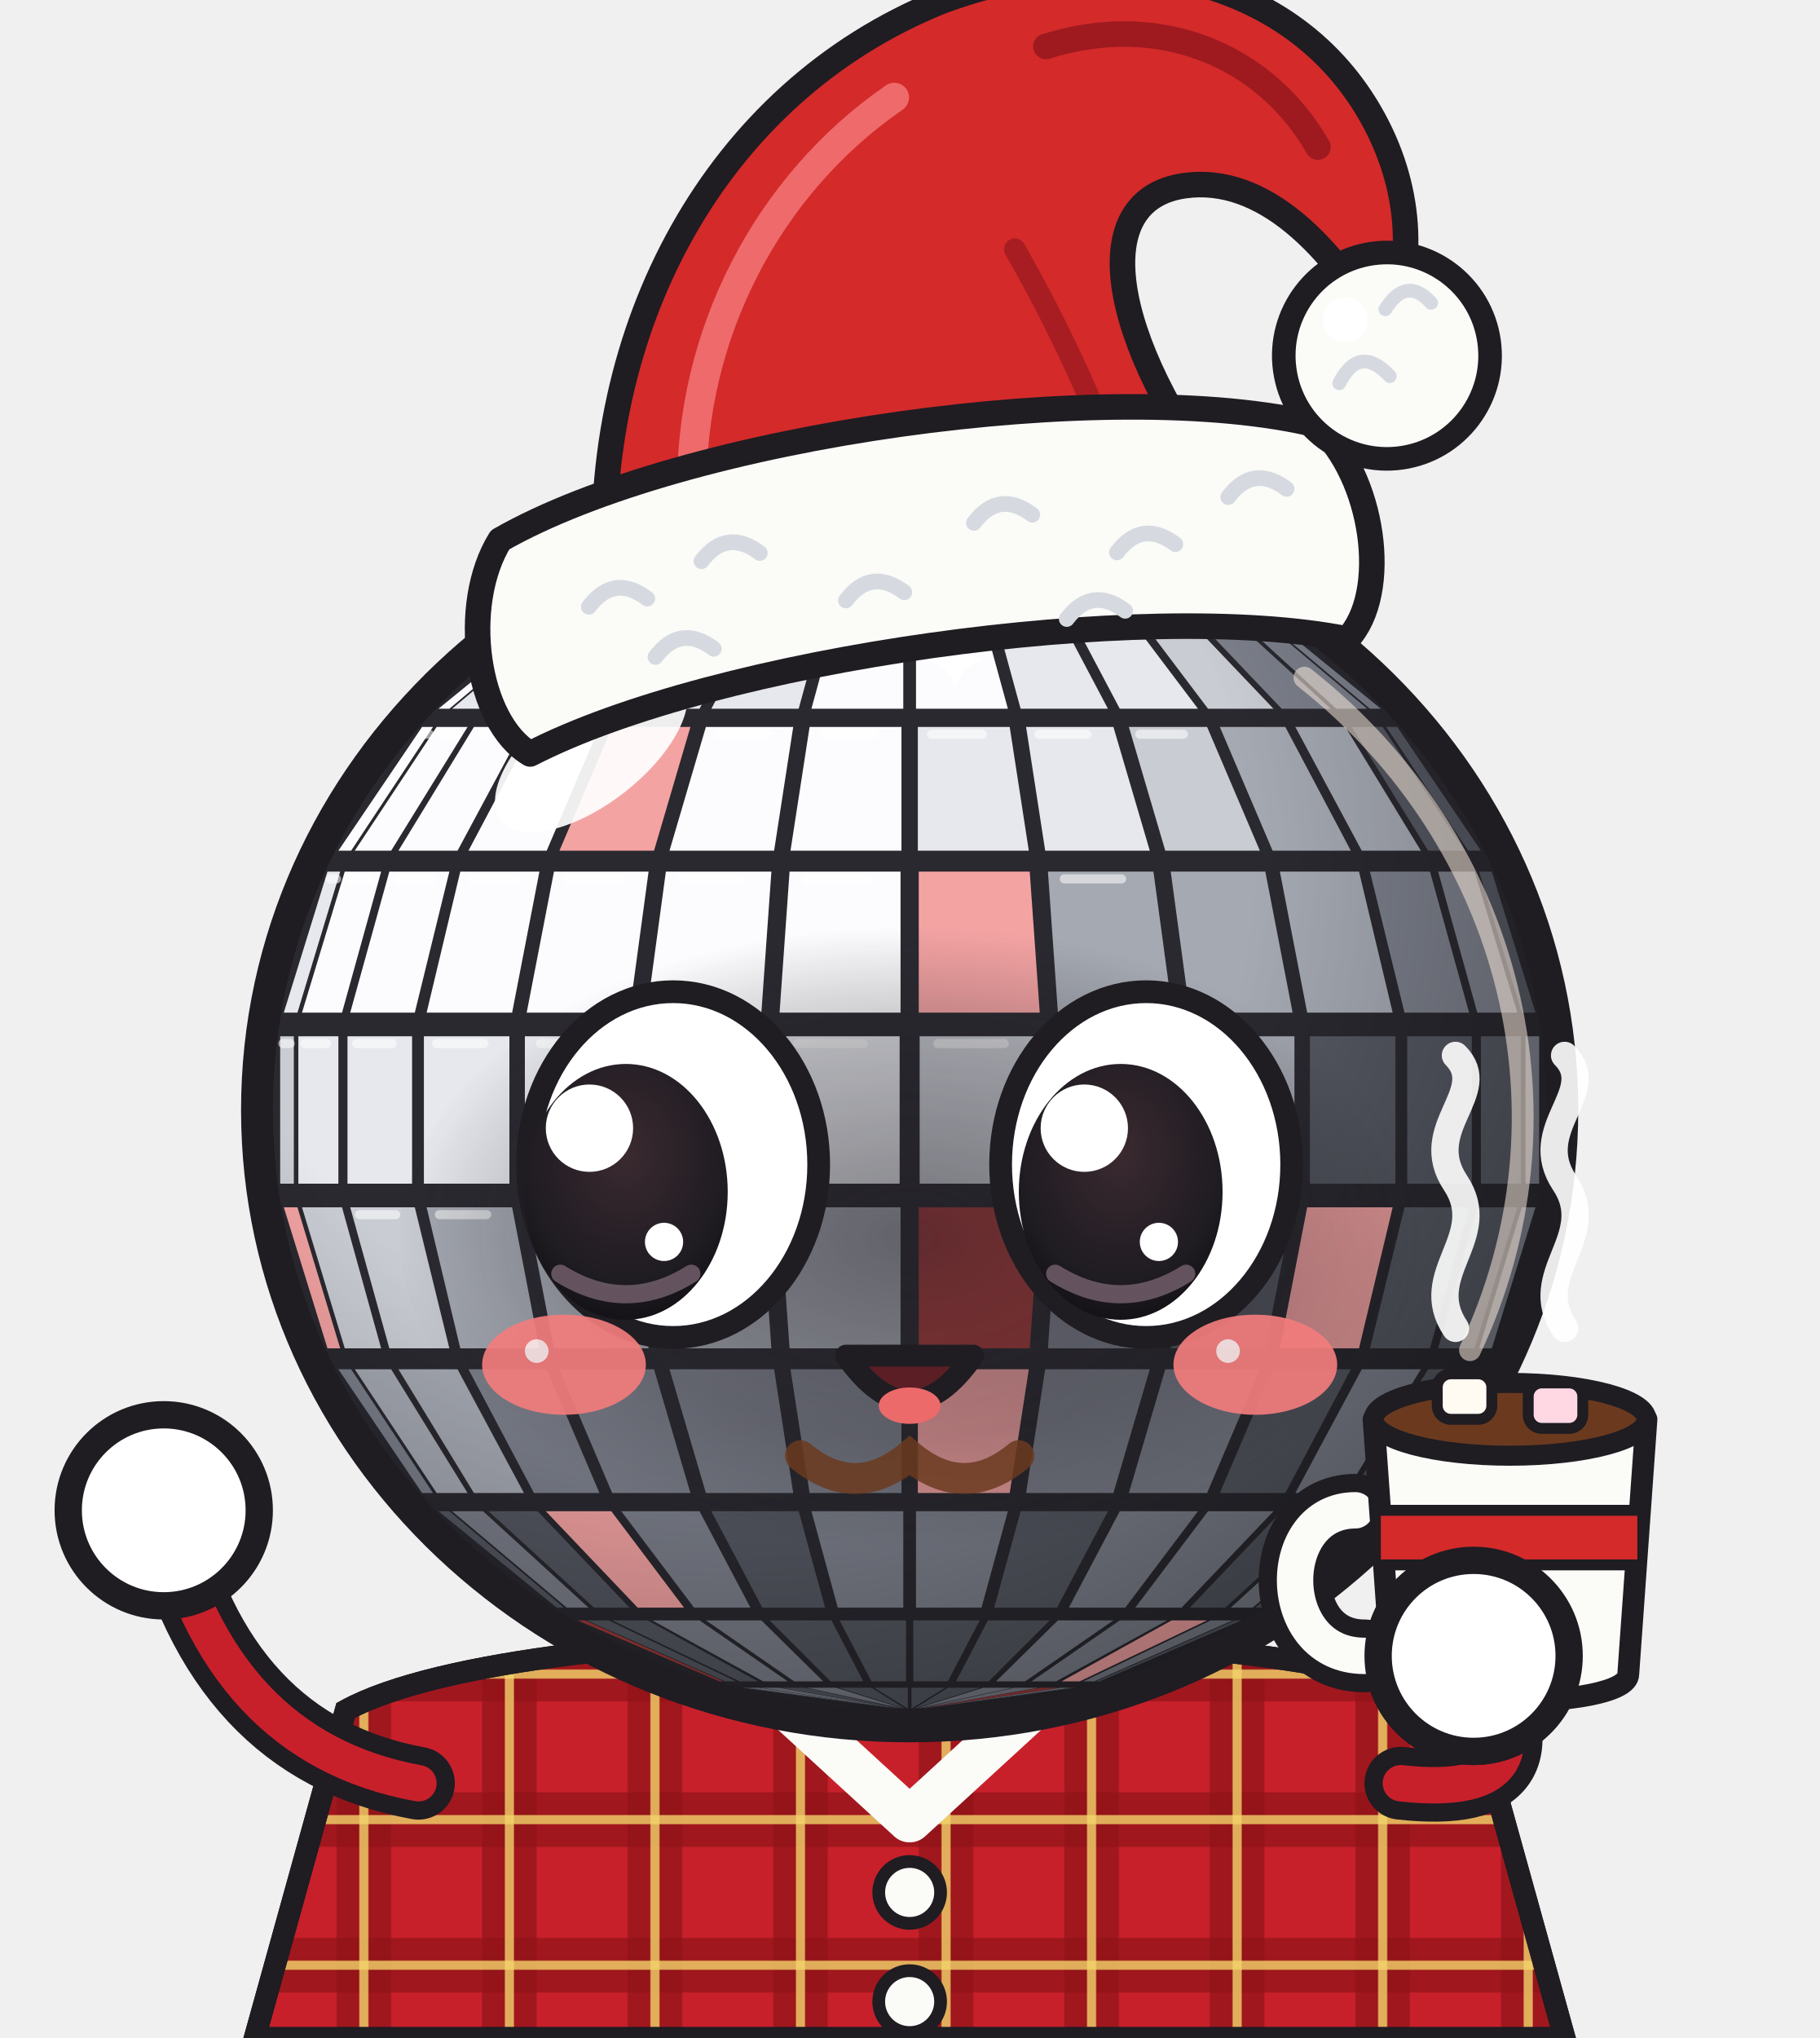
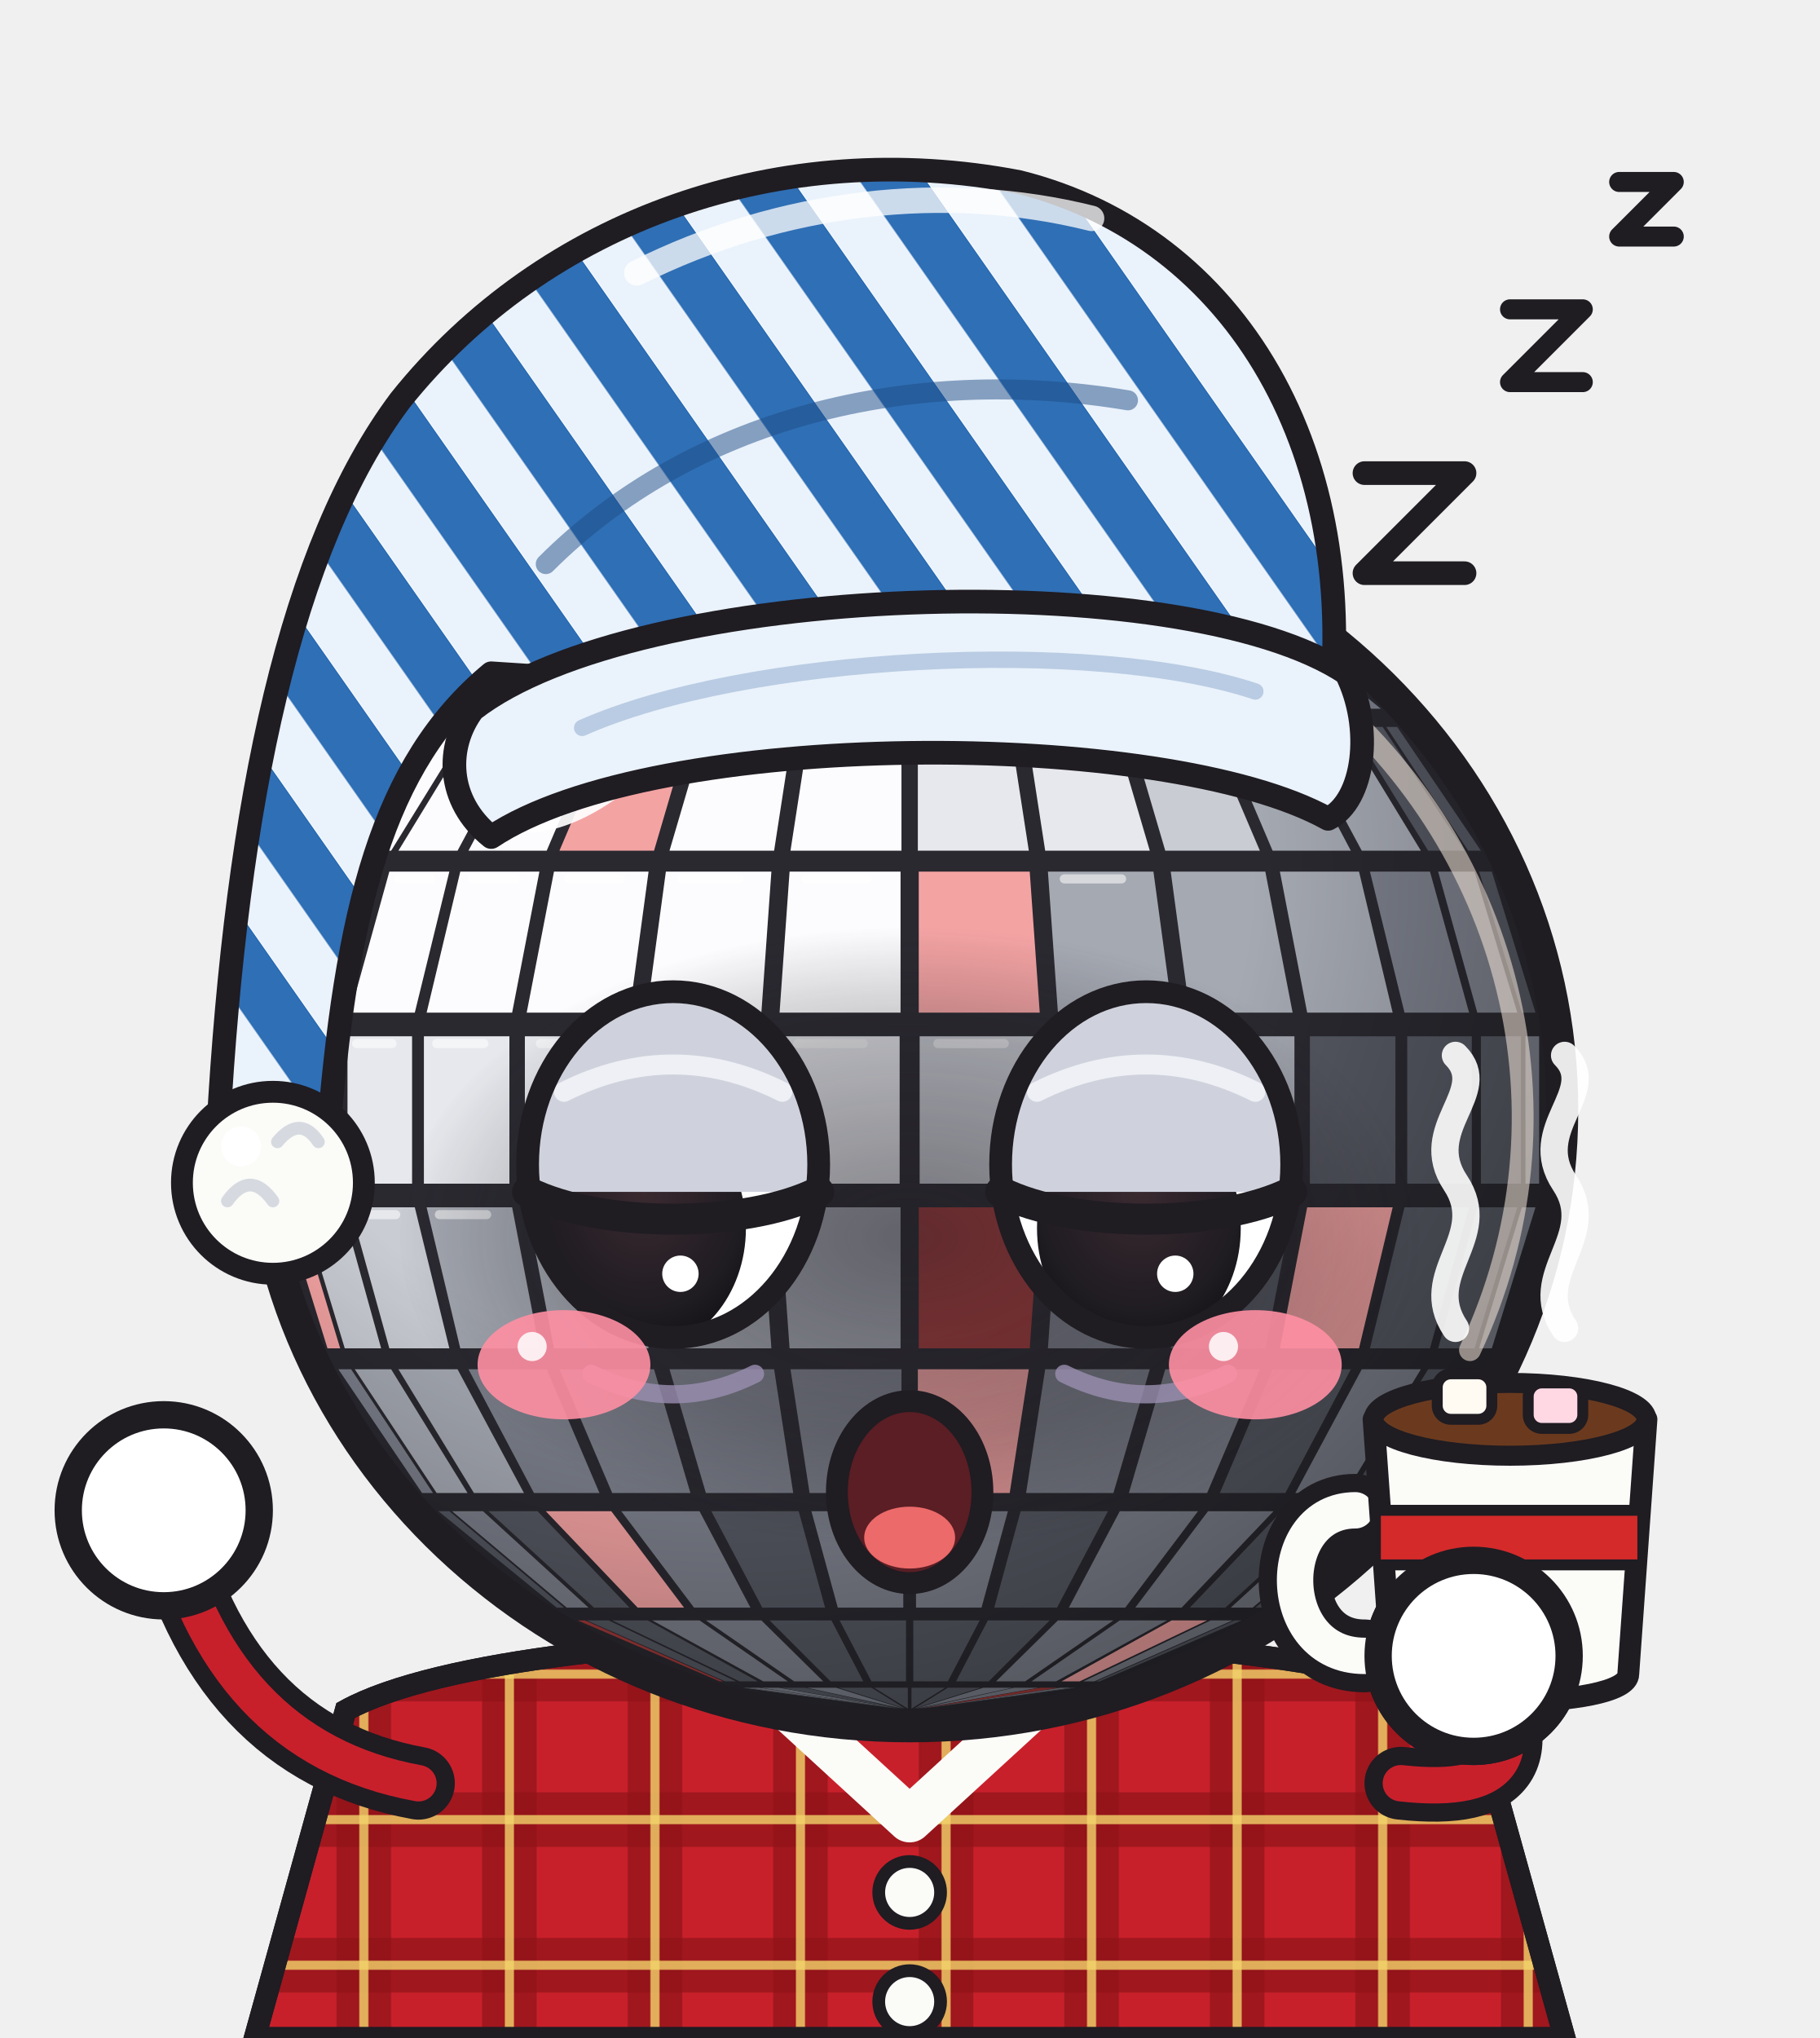
- <svg xmlns="http://www.w3.org/2000/svg" viewBox="0 0 200 224" role="img" aria-label="Globinho de pijama xadrez e gorro, com caneca de chocolate quente">
-   <style>*{transform-box:view-box}.espia{transform-origin:100px 190px;animation:ginga 1s ease-in-out infinite alternate}@keyframes ginga{from{transform:rotate(-8deg)}to{transform:rotate(3deg)}}.braco-esq{animation:tchau .34s ease-in-out infinite alternate}@keyframes tchau{from{transform:rotate(-20deg)}to{transform:rotate(22deg)}}.olhos{animation:fecha 2.2s infinite}.palpebra{animation:abre 2.2s infinite}@keyframes fecha{0%,86%,100%{opacity:1}89%,94%{opacity:0}}@keyframes abre{0%,86%,100%{opacity:0}89%,94%{opacity:1}}.fumaca{animation:fumaca 2s ease-in-out infinite}.f1{animation-delay:-1s}@keyframes fumaca{0%{transform:translateY(4px) scaleY(.7);opacity:0}30%{opacity:.9}100%{transform:translateY(-8px) scaleY(1.1);opacity:0}}@media (prefers-reduced-motion: reduce){*{animation:none!important}}</style>
+ <svg xmlns="http://www.w3.org/2000/svg" viewBox="0 0 200 224" role="img" aria-label="Globinho de pijama xadrez e touca de dormir, sonolento, com caneca de chocolate quente">
+   <style>*{transform-box:view-box}.espia{transform-origin:100px 190px;animation:ginga 1s ease-in-out infinite alternate}@keyframes ginga{from{transform:rotate(-8deg)}to{transform:rotate(3deg)}}.braco-esq{animation:tchau .34s ease-in-out infinite alternate}@keyframes tchau{from{transform:rotate(-20deg)}to{transform:rotate(22deg)}}.olhos{animation:fecha 2.2s infinite}.palpebra{animation:abre 2.2s infinite}@keyframes fecha{0%,86%,100%{opacity:1}89%,94%{opacity:0}}@keyframes abre{0%,86%,100%{opacity:0}89%,94%{opacity:1}}.fumaca{animation:fumaca 2s ease-in-out infinite}.f1{animation-delay:-1s}@keyframes fumaca{0%{transform:translateY(4px) scaleY(.7);opacity:0}30%{opacity:.9}100%{transform:translateY(-8px) scaleY(1.1);opacity:0}}.pompom{animation:pompom 1s ease-in-out infinite alternate}@keyframes pompom{from{transform:rotate(-6deg)}to{transform:rotate(6deg)}}.z{animation:z 2.4s ease-in-out infinite}.z1{animation-delay:.4s}.z2{animation-delay:.8s}@keyframes z{0%,100%{opacity:.35;transform:translateY(2px)}50%{opacity:1;transform:translateY(-2px)}}@media (prefers-reduced-motion: reduce){*{animation:none!important}}</style>
  <defs>
    <clipPath id="cX8">
      <ellipse cx="100" cy="122" rx="70" ry="66" />
    </clipPath>
    <radialGradient id="sX8" cx="0.36" cy="0.3" r="0.82">
      <stop offset="0.5" stop-color="#000" stop-opacity="0" />
      <stop offset="1" stop-color="#000" stop-opacity="0.4" />
    </radialGradient>
    <radialGradient id="rX8" cx="0.5" cy="0.5" r="0.5">
      <stop offset="0" stop-color="#1F1C22" stop-opacity="0.5" />
      <stop offset="0.65" stop-color="#1F1C22" stop-opacity="0.26" />
      <stop offset="1" stop-color="#1F1C22" stop-opacity="0" />
    </radialGradient>
    <radialGradient id="iX8" cx="0.5" cy="0.35" r="0.7">
      <stop offset="0" stop-color="#3A2A30" />
      <stop offset="0.7" stop-color="#1F1C22" />
      <stop offset="1" stop-color="#120F14" />
    </radialGradient>
    <linearGradient id="tX8" x1="0" y1="0" x2="1" y2="0">
      <stop offset="0" stop-color="#7C808B" />
      <stop offset="0.35" stop-color="#FCFCFE" />
      <stop offset="1" stop-color="#A5A9B2" />
    </linearGradient>
  </defs>
  <defs>
    <pattern id="xzX8" width="16" height="16" patternUnits="userSpaceOnUse">
      <rect width="16" height="16" fill="#c8202b" />
      <rect y="5" width="16" height="6" fill="#8e1218" opacity=".7" />
      <rect x="5" width="6" height="16" fill="#8e1218" opacity=".7" />
      <rect y="7.5" width="16" height="1" fill="#f3d36a" opacity=".8" />
      <rect x="7.5" width="1" height="16" fill="#f3d36a" opacity=".8" />
    </pattern>
  </defs>
  <g class="espia">
    <defs>
      <clipPath id="trX8">
        <path d="M38,188 C58,177 142,177 162,188 L172,224 L28,224Z" />
      </clipPath>
    </defs>
    <path d="M38,188 C58,177 142,177 162,188 L172,224 L28,224Z" fill="url(#xzX8)" stroke="#1F1C22" stroke-width="2.4" />
    <g clip-path="url(#trX8)">
      <path d="M76,178 L100,200 L124,178" fill="none" stroke="#fbfbf8" stroke-width="5" stroke-linejoin="round" />
      <circle cx="100" cy="208" r="3.4" fill="#fbfbf8" stroke="#1F1C22" stroke-width="1.4" />
      <circle cx="100" cy="220" r="3.4" fill="#fbfbf8" stroke="#1F1C22" stroke-width="1.4" />
    </g>
    <path d="M38,188 C58,177 142,177 162,188 L172,224 L28,224Z" fill="none" stroke="#1F1C22" stroke-width="2.4" />
    <g class="braco braco-esq" style="transform-origin:46px 196px">
      <path d="M46,196 Q24,192 18,166" fill="none" stroke="#1F1C22" stroke-width="8" stroke-linecap="round" />
      <path d="M46,196 Q24,192 18,166" fill="none" stroke="#c8202b" stroke-width="4" stroke-linecap="round" />
      <circle cx="18" cy="166" r="10.5" fill="#FFFFFF" stroke="#1F1C22" stroke-width="3" />
      <circle cx="21.5" cy="162" r="2.2" fill="#fff" opacity=".7" />
    </g>
    <g class="braco braco-dir" style="transform-origin:154px 196px">
      <path d="M154,196 Q172,198 162,182" fill="none" stroke="#1F1C22" stroke-width="8" stroke-linecap="round" />
      <path d="M154,196 Q172,198 162,182" fill="none" stroke="#c8202b" stroke-width="4" stroke-linecap="round" />
      <circle cx="162" cy="182" r="10.5" fill="#FFFFFF" stroke="#1F1C22" stroke-width="3" />
      <circle cx="165.5" cy="178" r="2.2" fill="#fff" opacity=".7" />
    </g>
    <g class="corpo">
      <ellipse cx="100" cy="122" rx="73.5" ry="69.5" fill="#1F1C22" />
      <g class="facetas" clip-path="url(#cX8)">
        <ellipse cx="100" cy="122" rx="70" ry="66" fill="#2A2930" />
        <path d="M98.6,56.2 L98.6,56.2 L82.1,58.5 L81.7,58.5Z" fill="#C9CCD3" />
        <path d="M98.7,56.2 L98.7,56.2 L83.4,58.5 L82.2,58.5Z" fill="#E6E8ED" />
        <path d="M98.8,56.2 L98.8,56.2 L85.6,58.5 L83.6,58.5Z" fill="#F4A3A3" />
        <path d="M99.0,56.2 L99.0,56.2 L88.5,58.5 L85.8,58.5Z" fill="#E6E8ED" />
        <path d="M99.3,56.2 L99.3,56.2 L91.9,58.5 L88.7,58.5Z" fill="#E6E8ED" />
        <path d="M99.5,56.2 L99.5,56.2 L95.8,58.5 L92.2,58.5Z" fill="#C9CCD3" />
        <path d="M99.8,56.2 L99.8,56.2 L99.8,58.5 L96.1,58.5Z" fill="#C9CCD3" />
        <path d="M100.2,56.2 L100.2,56.2 L103.9,58.5 L100.2,58.5Z" fill="#F4A3A3" />
        <path d="M100.5,56.2 L100.5,56.2 L107.8,58.5 L104.2,58.5Z" fill="#E6E8ED" />
        <path d="M100.7,56.2 L100.7,56.2 L111.3,58.5 L108.1,58.5Z" fill="#C9CCD3" />
        <path d="M101.0,56.2 L101.0,56.2 L114.2,58.5 L111.5,58.5Z" fill="#C9CCD3" />
        <path d="M101.2,56.2 L101.2,56.2 L116.4,58.5 L114.4,58.5Z" fill="#C9CCD3" />
        <path d="M101.3,56.2 L101.3,56.2 L117.8,58.5 L116.6,58.5Z" fill="#C9CCD3" />
        <path d="M101.4,56.2 L101.4,56.2 L118.3,58.5 L117.9,58.5Z" fill="#A5A9B2" />
        <path d="M79.1,59.2 L79.5,59.2 L64.3,65.9 L63.5,65.9Z" fill="#C9CCD3" />
        <path d="M79.7,59.2 L80.9,59.2 L66.9,65.9 L64.5,65.9Z" fill="#E6E8ED" />
        <path d="M81.3,59.2 L83.3,59.2 L71.2,65.9 L67.3,65.9Z" fill="#FCFCFE" />
        <path d="M83.9,59.2 L86.6,59.2 L76.9,65.9 L71.7,65.9Z" fill="#FCFCFE" />
        <path d="M87.3,59.2 L90.5,59.2 L83.7,65.9 L77.6,65.9Z" fill="#FCFCFE" />
        <path d="M91.3,59.2 L94.9,59.2 L91.4,65.9 L84.6,65.9Z" fill="#E6E8ED" />
        <path d="M95.8,59.2 L99.6,59.2 L99.6,65.9 L92.3,65.9Z" fill="#FCFCFE" />
        <path d="M100.4,59.2 L104.2,59.2 L107.7,65.9 L100.4,65.9Z" fill="#C9CCD3" />
        <path d="M105.1,59.2 L108.7,59.2 L115.4,65.9 L108.6,65.9Z" fill="#C9CCD3" />
        <path d="M109.5,59.2 L112.7,59.2 L122.4,65.9 L116.3,65.9Z" fill="#E6E8ED" />
        <path d="M113.4,59.2 L116.1,59.2 L128.3,65.9 L123.1,65.9Z" fill="#A5A9B2" />
        <path d="M116.7,59.2 L118.7,59.2 L132.7,65.9 L128.8,65.9Z" fill="#A5A9B2" />
        <path d="M119.1,59.2 L120.3,59.2 L135.5,65.9 L133.1,65.9Z" fill="#A5A9B2" />
        <path d="M120.5,59.2 L120.9,59.2 L136.5,65.9 L135.7,65.9Z" fill="#A5A9B2" />
        <path d="M61.2,67.3 L62.0,67.3 L49.4,77.9 L48.2,77.9Z" fill="#FCFCFE" />
        <path d="M62.3,67.3 L64.7,67.3 L53.1,77.9 L49.7,77.9Z" fill="#E6E8ED" />
        <path d="M65.3,67.3 L69.2,67.3 L59.1,77.9 L53.7,77.9Z" fill="#FCFCFE" />
        <path d="M70.1,67.3 L75.2,67.3 L67.2,77.9 L60.0,77.9Z" fill="#FCFCFE" />
        <path d="M76.3,67.3 L82.5,67.3 L76.9,77.9 L68.3,77.9Z" fill="#E6E8ED" />
        <path d="M83.8,67.3 L90.7,67.3 L87.8,77.9 L78.2,77.9Z" fill="#E6E8ED" />
        <path d="M92.1,67.3 L99.3,67.3 L99.3,77.9 L89.2,77.9Z" fill="#FCFCFE" />
        <path d="M100.7,67.3 L107.9,67.3 L110.8,77.9 L100.7,77.9Z" fill="#FCFCFE" />
        <path d="M109.3,67.3 L116.2,67.3 L121.8,77.9 L112.2,77.9Z" fill="#E6E8ED" />
        <path d="M117.5,67.3 L123.7,67.3 L131.7,77.9 L123.1,77.9Z" fill="#E6E8ED" />
        <path d="M124.8,67.3 L129.9,67.3 L140.0,77.9 L132.8,77.9Z" fill="#C9CCD3" />
        <path d="M130.8,67.3 L134.7,67.3 L146.3,77.9 L140.9,77.9Z" fill="#7C808B" />
        <path d="M135.3,67.3 L137.7,67.3 L150.3,77.9 L146.9,77.9Z" fill="#7C808B" />
        <path d="M138.0,67.3 L138.8,67.3 L151.8,77.9 L150.6,77.9Z" fill="#7C808B" />
        <path d="M46.4,79.9 L47.6,79.9 L38.6,93.5 L37.2,93.5Z" fill="#FCFCFE" />
        <path d="M48.0,79.9 L51.4,79.9 L43.0,93.5 L39.0,93.5Z" fill="#FCFCFE" />
        <path d="M52.1,79.9 L57.6,79.9 L50.3,93.5 L43.8,93.5Z" fill="#FCFCFE" />
        <path d="M58.7,79.9 L65.9,79.9 L60.1,93.5 L51.5,93.5Z" fill="#FCFCFE" />
        <path d="M67.3,79.9 L75.9,79.9 L71.9,93.5 L61.5,93.5Z" fill="#F4A3A3" />
        <path d="M77.6,79.9 L87.2,79.9 L85.1,93.5 L73.6,93.5Z" fill="#FCFCFE" />
        <path d="M89.0,79.9 L99.1,79.9 L99.1,93.5 L86.9,93.5Z" fill="#FCFCFE" />
        <path d="M100.9,79.9 L111.0,79.9 L113.1,93.5 L100.9,93.5Z" fill="#E6E8ED" />
        <path d="M112.8,79.9 L122.4,79.9 L126.4,93.5 L114.9,93.5Z" fill="#E6E8ED" />
        <path d="M124.1,79.9 L132.7,79.9 L138.5,93.5 L128.1,93.5Z" fill="#C9CCD3" />
        <path d="M134.1,79.9 L141.3,79.9 L148.5,93.5 L139.9,93.5Z" fill="#A5A9B2" />
        <path d="M142.4,79.9 L147.9,79.9 L156.2,93.5 L149.7,93.5Z" fill="#A5A9B2" />
        <path d="M148.6,79.9 L152.0,79.9 L161.0,93.5 L157.0,93.5Z" fill="#555862" />
        <path d="M152.4,79.9 L153.6,79.9 L162.8,93.5 L161.4,93.5Z" fill="#555862" />
        <path d="M36.0,95.8 L37.4,95.8 L32.7,111.3 L31.2,111.3Z" fill="#E6E8ED" />
        <path d="M37.9,95.8 L41.9,95.8 L37.6,111.3 L33.2,111.3Z" fill="#FCFCFE" />
        <path d="M42.8,95.8 L49.4,95.8 L45.6,111.3 L38.5,111.3Z" fill="#FCFCFE" />
        <path d="M50.6,95.8 L59.3,95.8 L56.3,111.3 L46.9,111.3Z" fill="#FCFCFE" />
        <path d="M60.9,95.8 L71.3,95.8 L69.2,111.3 L57.9,111.3Z" fill="#FCFCFE" />
        <path d="M73.2,95.8 L84.8,95.8 L83.7,111.3 L71.1,111.3Z" fill="#FCFCFE" />
        <path d="M86.8,95.8 L99.0,95.8 L99.0,111.3 L85.7,111.3Z" fill="#FCFCFE" />
        <path d="M101.0,95.8 L113.2,95.8 L114.3,111.3 L101.0,111.3Z" fill="#F4A3A3" />
        <path d="M115.2,95.8 L126.8,95.8 L128.9,111.3 L116.3,111.3Z" fill="#A5A9B2" />
        <path d="M128.7,95.8 L139.1,95.8 L142.1,111.3 L130.8,111.3Z" fill="#A5A9B2" />
        <path d="M140.7,95.8 L149.4,95.8 L153.1,111.3 L143.7,111.3Z" fill="#A5A9B2" />
        <path d="M150.6,95.8 L157.2,95.8 L161.5,111.3 L154.4,111.3Z" fill="#7C808B" />
        <path d="M158.1,95.8 L162.1,95.8 L166.8,111.3 L162.4,111.3Z" fill="#7C808B" />
        <path d="M162.6,95.8 L164.0,95.8 L168.8,111.3 L167.3,111.3Z" fill="#555862" />
        <path d="M30.8,113.9 L32.3,113.9 L32.3,130.1 L30.8,130.1Z" fill="#C9CCD3" />
        <path d="M32.8,113.9 L37.2,113.9 L37.2,130.1 L32.8,130.1Z" fill="#E6E8ED" />
        <path d="M38.2,113.9 L45.3,113.9 L45.3,130.1 L38.2,130.1Z" fill="#E6E8ED" />
        <path d="M46.6,113.9 L56.0,113.9 L56.0,130.1 L46.6,130.1Z" fill="#E6E8ED" />
        <path d="M57.7,113.9 L69.0,113.9 L69.0,130.1 L57.7,130.1Z" fill="#E6E8ED" />
        <path d="M71.0,113.9 L83.6,113.9 L83.6,130.1 L71.0,130.1Z" fill="#E6E8ED" />
        <path d="M85.7,113.9 L98.9,113.9 L98.9,130.1 L85.7,130.1Z" fill="#E6E8ED" />
        <path d="M101.1,113.9 L114.3,113.9 L114.3,130.1 L101.1,130.1Z" fill="#C9CCD3" />
        <path d="M116.4,113.9 L129.0,113.9 L129.0,130.1 L116.4,130.1Z" fill="#C9CCD3" />
        <path d="M131.0,113.9 L142.3,113.9 L142.3,130.1 L131.0,130.1Z" fill="#A5A9B2" />
        <path d="M144.0,113.9 L153.4,113.9 L153.4,130.1 L144.0,130.1Z" fill="#555862" />
        <path d="M154.7,113.9 L161.8,113.9 L161.8,130.1 L154.7,130.1Z" fill="#555862" />
        <path d="M162.8,113.9 L167.2,113.9 L167.2,130.1 L162.8,130.1Z" fill="#555862" />
        <path d="M167.7,113.9 L169.2,113.9 L169.2,130.1 L167.7,130.1Z" fill="#7C808B" />
        <path d="M31.2,132.7 L32.7,132.7 L37.4,148.2 L36.0,148.2Z" fill="#F4A3A3" />
        <path d="M33.2,132.7 L37.6,132.7 L41.9,148.2 L37.9,148.2Z" fill="#C9CCD3" />
        <path d="M38.5,132.7 L45.6,132.7 L49.4,148.2 L42.8,148.2Z" fill="#C9CCD3" />
        <path d="M46.9,132.7 L56.3,132.7 L59.3,148.2 L50.6,148.2Z" fill="#A5A9B2" />
        <path d="M57.9,132.7 L69.2,132.7 L71.3,148.2 L60.9,148.2Z" fill="#A5A9B2" />
        <path d="M71.1,132.7 L83.7,132.7 L84.8,148.2 L73.2,148.2Z" fill="#A5A9B2" />
        <path d="M85.7,132.7 L99.0,132.7 L99.0,148.2 L86.8,148.2Z" fill="#A5A9B2" />
        <path d="M101.0,132.7 L114.3,132.7 L113.2,148.2 L101.0,148.2Z" fill="#A33A3A" />
        <path d="M116.3,132.7 L128.9,132.7 L126.8,148.2 L115.2,148.2Z" fill="#7C808B" />
        <path d="M130.8,132.7 L142.1,132.7 L139.1,148.2 L128.7,148.2Z" fill="#555862" />
        <path d="M143.7,132.7 L153.1,132.7 L149.4,148.2 L140.7,148.2Z" fill="#F4A3A3" />
        <path d="M154.4,132.7 L161.5,132.7 L157.2,148.2 L150.6,148.2Z" fill="#555862" />
        <path d="M162.4,132.7 L166.8,132.7 L162.1,148.2 L158.1,148.2Z" fill="#555862" />
        <path d="M167.3,132.7 L168.8,132.7 L164.0,148.2 L162.6,148.2Z" fill="#7C808B" />
        <path d="M37.2,150.5 L38.6,150.5 L47.6,164.1 L46.4,164.1Z" fill="#7C808B" />
        <path d="M39.0,150.5 L43.0,150.5 L51.4,164.1 L48.0,164.1Z" fill="#A5A9B2" />
        <path d="M43.8,150.5 L50.3,150.5 L57.6,164.1 L52.1,164.1Z" fill="#A5A9B2" />
        <path d="M51.5,150.5 L60.1,150.5 L65.9,164.1 L58.7,164.1Z" fill="#7C808B" />
        <path d="M61.5,150.5 L71.9,150.5 L75.9,164.1 L67.3,164.1Z" fill="#7C808B" />
        <path d="M73.6,150.5 L85.1,150.5 L87.2,164.1 L77.6,164.1Z" fill="#7C808B" />
        <path d="M86.9,150.5 L99.1,150.5 L99.1,164.1 L89.0,164.1Z" fill="#7C808B" />
        <path d="M100.9,150.5 L113.1,150.5 L111.0,164.1 L100.9,164.1Z" fill="#F4A3A3" />
        <path d="M114.9,150.5 L126.4,150.5 L122.4,164.1 L112.8,164.1Z" fill="#7C808B" />
        <path d="M128.1,150.5 L138.5,150.5 L132.7,164.1 L124.1,164.1Z" fill="#7C808B" />
        <path d="M139.9,150.5 L148.5,150.5 L141.3,164.1 L134.1,164.1Z" fill="#555862" />
        <path d="M149.7,150.5 L156.2,150.5 L147.9,164.1 L142.4,164.1Z" fill="#7C808B" />
        <path d="M157.0,150.5 L161.0,150.5 L152.0,164.1 L148.6,164.1Z" fill="#555862" />
        <path d="M161.4,150.5 L162.8,150.5 L153.6,164.1 L152.4,164.1Z" fill="#7C808B" />
        <path d="M48.2,166.1 L49.4,166.1 L62.0,176.7 L61.2,176.7Z" fill="#555862" />
        <path d="M49.7,166.1 L53.1,166.1 L64.7,176.7 L62.3,176.7Z" fill="#7C808B" />
        <path d="M53.7,166.1 L59.1,166.1 L69.2,176.7 L65.3,176.7Z" fill="#555862" />
        <path d="M60.0,166.1 L67.2,166.1 L75.2,176.7 L70.1,176.7Z" fill="#F4A3A3" />
        <path d="M68.3,166.1 L76.9,166.1 L82.5,176.7 L76.3,176.7Z" fill="#7C808B" />
        <path d="M78.2,166.1 L87.8,166.1 L90.7,176.7 L83.8,176.7Z" fill="#555862" />
        <path d="M89.2,166.1 L99.3,166.1 L99.3,176.7 L92.1,176.7Z" fill="#7C808B" />
        <path d="M100.7,166.1 L110.8,166.1 L107.9,176.7 L100.7,176.7Z" fill="#7C808B" />
        <path d="M112.2,166.1 L121.8,166.1 L116.2,176.7 L109.3,176.7Z" fill="#555862" />
        <path d="M123.1,166.1 L131.7,166.1 L123.7,176.7 L117.5,176.7Z" fill="#7C808B" />
        <path d="M132.8,166.1 L140.0,166.1 L129.9,176.7 L124.8,176.7Z" fill="#7C808B" />
        <path d="M140.9,166.1 L146.3,166.1 L134.7,176.7 L130.8,176.7Z" fill="#555862" />
        <path d="M146.9,166.1 L150.3,166.1 L137.7,176.7 L135.3,176.7Z" fill="#7C808B" />
        <path d="M150.6,166.1 L151.8,166.1 L138.8,176.7 L138.0,176.7Z" fill="#555862" />
        <path d="M63.5,178.1 L64.3,178.1 L79.5,184.8 L79.1,184.8Z" fill="#A33A3A" />
        <path d="M64.5,178.1 L66.9,178.1 L80.9,184.8 L79.7,184.8Z" fill="#555862" />
        <path d="M67.3,178.1 L71.2,178.1 L83.3,184.8 L81.3,184.8Z" fill="#555862" />
        <path d="M71.7,178.1 L76.9,178.1 L86.6,184.8 L83.9,184.8Z" fill="#7C808B" />
        <path d="M77.6,178.1 L83.7,178.1 L90.5,184.8 L87.3,184.8Z" fill="#7C808B" />
        <path d="M84.6,178.1 L91.4,178.1 L94.9,184.8 L91.3,184.8Z" fill="#555862" />
        <path d="M92.3,178.1 L99.6,178.1 L99.6,184.8 L95.8,184.8Z" fill="#555862" />
        <path d="M100.4,178.1 L107.7,178.1 L104.2,184.8 L100.4,184.8Z" fill="#555862" />
        <path d="M108.6,178.1 L115.4,178.1 L108.7,184.8 L105.1,184.8Z" fill="#555862" />
        <path d="M116.3,178.1 L122.4,178.1 L112.7,184.8 L109.5,184.8Z" fill="#7C808B" />
        <path d="M123.1,178.1 L128.3,178.1 L116.1,184.8 L113.4,184.8Z" fill="#7C808B" />
        <path d="M128.8,178.1 L132.7,178.1 L118.7,184.8 L116.7,184.8Z" fill="#F4A3A3" />
        <path d="M133.1,178.1 L135.5,178.1 L120.3,184.8 L119.1,184.8Z" fill="#7C808B" />
        <path d="M135.7,178.1 L136.5,178.1 L120.9,184.8 L120.5,184.8Z" fill="#555862" />
        <path d="M81.7,185.5 L82.1,185.5 L98.6,187.8 L98.6,187.8Z" fill="#7C808B" />
        <path d="M82.2,185.5 L83.4,185.5 L98.7,187.8 L98.7,187.8Z" fill="#7C808B" />
        <path d="M83.6,185.5 L85.6,185.5 L98.8,187.8 L98.8,187.8Z" fill="#7C808B" />
        <path d="M85.8,185.5 L88.5,185.5 L99.0,187.8 L99.0,187.8Z" fill="#555862" />
        <path d="M88.7,185.5 L91.9,185.5 L99.3,187.8 L99.3,187.8Z" fill="#7C808B" />
        <path d="M92.2,185.5 L95.8,185.5 L99.5,187.8 L99.5,187.8Z" fill="#555862" />
        <path d="M96.1,185.5 L99.8,185.5 L99.8,187.8 L99.8,187.8Z" fill="#555862" />
        <path d="M100.2,185.5 L103.9,185.5 L100.2,187.8 L100.2,187.8Z" fill="#555862" />
        <path d="M104.2,185.5 L107.8,185.5 L100.5,187.8 L100.5,187.8Z" fill="#555862" />
        <path d="M108.1,185.5 L111.3,185.5 L100.7,187.8 L100.7,187.8Z" fill="#7C808B" />
        <path d="M111.5,185.5 L114.2,185.5 L101.0,187.8 L101.0,187.8Z" fill="#7C808B" />
        <path d="M114.4,185.5 L116.4,185.5 L101.2,187.8 L101.2,187.8Z" fill="#A33A3A" />
        <path d="M116.6,185.5 L117.8,185.5 L101.3,187.8 L101.3,187.8Z" fill="#7C808B" />
        <path d="M117.9,185.5 L118.3,185.5 L101.4,187.8 L101.4,187.8Z" fill="#555862" />
        <path d="M98.6,57.0 L98.6,57.0 M98.7,57.0 L98.7,57.0 M99.0,57.0 L99.0,57.0 M99.3,57.0 L99.3,57.0 M99.5,57.0 L99.5,57.0 M99.8,57.0 L99.8,57.0 M100.5,57.0 L100.5,57.0 M100.7,57.0 L100.7,57.0 M101.0,57.0 L101.0,57.0 M101.2,57.0 L101.2,57.0 M101.3,57.0 L101.3,57.0 M101.4,57.0 L101.4,57.0 M79.1,60.0 L79.4,60.0 M79.9,60.0 L80.6,60.0 M81.6,60.0 L82.7,60.0 M84.3,60.0 L85.8,60.0 M87.8,60.0 L89.5,60.0 M91.9,60.0 L93.8,60.0 M96.3,60.0 L98.4,60.0 M101.0,60.0 L103.1,60.0 M105.6,60.0 L107.6,60.0 M110.0,60.0 L111.7,60.0 M113.8,60.0 L115.3,60.0 M117.0,60.0 L118.1,60.0 M61.3,68.1 L61.8,68.1 M62.7,68.1 L64.0,68.1 M65.9,68.1 L68.0,68.1 M70.9,68.1 L73.7,68.1 M77.3,68.1 L80.7,68.1 M84.8,68.1 L88.6,68.1 M93.1,68.1 L97.1,68.1 M101.8,68.1 L105.8,68.1 M110.4,68.1 L114.1,68.1 M118.4,68.1 L121.8,68.1 M125.5,68.1 L128.4,68.1 M46.6,80.7 L47.2,80.7 M48.5,80.7 L50.3,80.7 M53.0,80.7 L55.9,80.7 M59.8,80.7 L63.7,80.7 M79.0,80.7 L84.3,80.7 M90.5,80.7 L96.1,80.7 M102.4,80.7 L108.0,80.7 M114.2,80.7 L119.5,80.7 M125.3,80.7 L130.1,80.7 M36.3,96.6 L37.0,96.6 M38.5,96.6 L40.7,96.6 M43.8,96.6 L47.4,96.6 M51.9,96.6 L56.7,96.6 M62.5,96.6 L68.2,96.6 M74.9,96.6 L81.3,96.6 M88.6,96.6 L95.3,96.6 M117.0,96.6 L123.3,96.6 M31.1,114.7 L31.9,114.7 M33.5,114.7 L35.9,114.7 M39.2,114.7 L43.1,114.7 M48.0,114.7 L53.2,114.7 M59.4,114.7 L65.6,114.7 M72.9,114.7 L79.8,114.7 M87.7,114.7 L94.9,114.7 M103.1,114.7 L110.4,114.7 M39.5,133.5 L43.5,133.5 M48.3,133.5 L53.5,133.5 M59.6,133.5 L65.8,133.5 M73.0,133.5 L79.9,133.5" fill="none" stroke="#fff" stroke-width="1" stroke-linecap="round" opacity="0.55" />
      </g>
      <ellipse cx="100" cy="122" rx="70" ry="66" fill="url(#sX8)" />
      <path d="M143.4,74.48 A67,63 0 0 1 161.6,148.4" fill="none" stroke="#F6E7DA" stroke-width="2.4" stroke-linecap="round" opacity="0.55" />
      <ellipse class="reflexo" cx="65.0" cy="82.4" rx="12.6" ry="5.94" fill="#fff" opacity="0.92" transform="rotate(-38 65.0 82.4)" />
      <circle cx="81.1" cy="72.5" r="3.2" fill="#fff" opacity="0.9" />
      <g class="cintilas">
        <path class="cintila" d="M91.7,54.1 Q92.2,56.8 94.9,57.3 Q92.2,57.8 91.7,60.5 Q91.2,57.8 88.5,57.3 Q91.2,56.8 91.7,54.1Z" fill="#FFFFFF" opacity="0.95" />
        <path class="cintila" d="M79.8,59.4 Q80.3,62.1 83.0,62.6 Q80.3,63.1 79.8,65.8 Q79.3,63.1 76.6,62.6 Q79.3,62.1 79.8,59.4Z" fill="#FFFFFF" opacity="0.95" />
        <path class="cintila" d="M55.2,69.4 Q55.7,72.1 58.4,72.6 Q55.7,73.1 55.2,75.8 Q54.7,73.1 52.0,72.6 Q54.7,72.1 55.2,69.4Z" fill="#FFFFFF" opacity="0.95" />
        <path class="cintila" d="M105.0,69.4 Q105.6,72.1 108.2,72.6 Q105.6,73.1 105.0,75.8 Q104.5,73.1 101.8,72.6 Q104.5,72.1 105.0,69.4Z" fill="#FFFFFF" opacity="0.95" />
      </g>
    </g>
    <ellipse cx="100" cy="136" rx="56.0" ry="34.32" fill="url(#rX8)" />
-     <g class="olhos olhos-normal">
-       <ellipse cx="74" cy="128" rx="16" ry="19" fill="#FFFFFF" stroke="#1F1C22" stroke-width="2.5" />
-       <g class="pupila">
-         <ellipse cx="68.8" cy="131" rx="11.2" ry="14.06" fill="url(#iX8)" />
-         <path d="M61.6,140 Q68.8,144.5 76.0,140" fill="none" stroke="#6B5A66" stroke-width="2" stroke-linecap="round" opacity="0.9" />
-         <circle cx="64.8" cy="124" r="4.8" fill="#fff" />
-         <circle cx="73.0" cy="136.5" r="2.1" fill="#fff" />
+     <g class="olhos">
+       <defs>
+         <clipPath id="soX80">
+           <ellipse cx="74" cy="128" rx="16" ry="19" />
+         </clipPath>
+       </defs>
+       <ellipse cx="74" cy="128" rx="16" ry="19" fill="#FFFFFF" />
+       <g clip-path="url(#soX80)">
+         <ellipse cx="70.8" cy="135" rx="11.2" ry="13.3" fill="url(#iX8)" />
+         <circle cx="74.8" cy="140" r="2" fill="#fff" />
+         <rect x="56" y="106" width="36" height="25" fill="#cfd2dc" />
+         <path d="M62,120 C70,116 78,116 86,120" stroke="#eef0f5" stroke-width="2.2" fill="none" stroke-linecap="round" />
      </g>
-       <ellipse cx="126" cy="128" rx="16" ry="19" fill="#FFFFFF" stroke="#1F1C22" stroke-width="2.5" />
-       <g class="pupila">
-         <ellipse cx="123.2" cy="131" rx="11.2" ry="14.06" fill="url(#iX8)" />
-         <path d="M116.0,140 Q123.2,144.5 130.4,140" fill="none" stroke="#6B5A66" stroke-width="2" stroke-linecap="round" opacity="0.9" />
-         <circle cx="119.2" cy="124" r="4.8" fill="#fff" />
-         <circle cx="127.4" cy="136.5" r="2.1" fill="#fff" />
+       <path d="M58,131 C66,135 82,135 90,131" stroke="#1F1C22" stroke-width="3.4" fill="none" stroke-linecap="round" />
+       <ellipse cx="74" cy="128" rx="16" ry="19" fill="none" stroke="#1F1C22" stroke-width="2.5" />
+       <path d="M65,151 C71,154 77,154 83,151" stroke="#9a8fb0" stroke-width="2" fill="none" stroke-linecap="round" opacity=".8" />
+       <defs>
+         <clipPath id="soX82">
+           <ellipse cx="126" cy="128" rx="16" ry="19" />
+         </clipPath>
+       </defs>
+       <ellipse cx="126" cy="128" rx="16" ry="19" fill="#FFFFFF" />
+       <g clip-path="url(#soX82)">
+         <ellipse cx="125.2" cy="135" rx="11.2" ry="13.3" fill="url(#iX8)" />
+         <circle cx="129.2" cy="140" r="2" fill="#fff" />
+         <rect x="108" y="106" width="36" height="25" fill="#cfd2dc" />
+         <path d="M114,120 C122,116 130,116 138,120" stroke="#eef0f5" stroke-width="2.2" fill="none" stroke-linecap="round" />
      </g>
+       <path d="M110,131 C118,135 134,135 142,131" stroke="#1F1C22" stroke-width="3.4" fill="none" stroke-linecap="round" />
+       <ellipse cx="126" cy="128" rx="16" ry="19" fill="none" stroke="#1F1C22" stroke-width="2.5" />
+       <path d="M117,151 C123,154 129,154 135,151" stroke="#9a8fb0" stroke-width="2" fill="none" stroke-linecap="round" opacity=".8" />
    </g>
    <g class="palpebra" opacity="0">
      <path d="M57,128 Q74,141 91,128" fill="none" stroke="#1F1C22" stroke-width="4.5" stroke-linecap="round" />
      <path d="M109,128 Q126,141 143,128" fill="none" stroke="#1F1C22" stroke-width="4.5" stroke-linecap="round" />
    </g>
-     <g class="bochechas" opacity="0.92">
-       <ellipse cx="62" cy="150" rx="9" ry="5.5" fill="#F27C7C" />
-       <circle cx="59" cy="148.5" r="1.3" fill="#fff" opacity="0.8" />
-       <ellipse cx="138" cy="150" rx="9" ry="5.5" fill="#F27C7C" />
-       <circle cx="135" cy="148.5" r="1.3" fill="#fff" opacity="0.8" />
+     <g class="bochechas">
+       <ellipse cx="62" cy="150" rx="9.5" ry="6" fill="#ff8fa3" opacity="0.9" />
+       <circle cx="58.5" cy="148" r="1.6" fill="#fff" opacity=".85" />
+       <ellipse cx="138" cy="150" rx="9.5" ry="6" fill="#ff8fa3" opacity="0.9" />
+       <circle cx="134.5" cy="148" r="1.6" fill="#fff" opacity=".85" />
    </g>
    <g class="boca">
-       <path d="M93,149 Q100,159 107,149 Z" fill="#5A1E24" stroke="#1F1C22" stroke-width="2.4" stroke-linejoin="round" />
-       <ellipse cx="100" cy="154.5" rx="3.4" ry="2" fill="#EC6A6A" />
-     </g>
-     <path data-aud="rosto" d="M88,160 Q94,165 100,160 Q106,165 112,160" stroke="#6b3a1e" stroke-width="3.4" fill="none" stroke-linecap="round" opacity=".85" />
-     <g transform="translate(102 68) rotate(-8) scale(1.08)">
-       <path d="M-32,-8 C-30,-34 -14,-56 10,-62 C28,-66 46,-60 52,-44 C55,-36 54,-28 50,-22 C46,-32 40,-40 32,-40 C22,-40 22,-26 32,-8Z" fill="#d42a2a" stroke="#1F1C22" stroke-width="2.6" stroke-linejoin="round" />
-       <path d="M-22,-16 C-20,-32 -10,-46 4,-53" stroke="#ef6a6a" stroke-width="3" fill="none" stroke-linecap="round" />
-       <path d="M20,-56 C32,-58 42,-52 46,-42" stroke="#9e1a1f" stroke-width="2.6" fill="none" stroke-linecap="round" />
-       <path d="M14,-36 C18,-26 20,-18 22,-10" stroke="#9e1a1f" stroke-width="2.2" fill="none" stroke-linecap="round" opacity=".8" />
-       <path d="M-42,-14 C-22,-22 22,-22 42,-14 C47,-8 47,4 42,8 C22,1 -22,1 -42,8 C-47,4 -47,-8 -42,-14Z" fill="#fbfbf8" stroke="#1F1C22" stroke-width="2.6" stroke-linejoin="round" />
-       <path d="M-34,-6 q3,-3 6,0" stroke="#d6dae0" stroke-width="1.6" fill="none" stroke-linecap="round" />
-       <path d="M-22,-9 q3,-3 6,0" stroke="#d6dae0" stroke-width="1.6" fill="none" stroke-linecap="round" />
-       <path d="M-8,-3 q3,-3 6,0" stroke="#d6dae0" stroke-width="1.6" fill="none" stroke-linecap="round" />
-       <path d="M6,-9 q3,-3 6,0" stroke="#d6dae0" stroke-width="1.6" fill="none" stroke-linecap="round" />
-       <path d="M20,-4 q3,-3 6,0" stroke="#d6dae0" stroke-width="1.6" fill="none" stroke-linecap="round" />
-       <path d="M32,-8 q3,-3 6,0" stroke="#d6dae0" stroke-width="1.6" fill="none" stroke-linecap="round" />
-       <path d="M-28,0 q3,-3 6,0" stroke="#d6dae0" stroke-width="1.6" fill="none" stroke-linecap="round" />
-       <path d="M14,2 q3,-3 6,0" stroke="#d6dae0" stroke-width="1.6" fill="none" stroke-linecap="round" />
-       <circle cx="50" cy="-20" r="10.5" fill="#fbfbf8" stroke="#1F1C22" stroke-width="2.4" />
-       <path d="M44.8,-17.9 q2.6,-3.7 5.2,0 M50.5,-24.7 q2.6,-3.1 4.7,0" stroke="#d6dae0" stroke-width="1.4" fill="none" stroke-linecap="round" />
-       <circle cx="46.3" cy="-24.2" r="2.3" fill="#fff" />
+       <ellipse data-aud="rosto" cx="100" cy="164" rx="8" ry="10" fill="#5A1E24" stroke="#1F1C22" stroke-width="2.4" />
+       <ellipse cx="100" cy="169" rx="5" ry="3.4" fill="#EC6A6A" />
+     </g>
+     <defs>
+       <pattern id="tlX8" width="12" height="12" patternUnits="userSpaceOnUse" patternTransform="rotate(-35)">
+         <rect width="12" height="12" fill="#2f6fb5" />
+         <rect width="6" height="12" fill="#eaf2fb" />
+       </pattern>
+     </defs>
+     <path d="M146,80 C150,50 136,26 112,20 C86,15 60,24 44,44 C32,60 26,88 24,124 L36,126 C38,100 42,84 54,74Z" fill="url(#tlX8)" stroke="#1F1C22" stroke-width="2.6" stroke-linejoin="round" />
+     <path d="M70,30 C86,22 104,20 120,24" stroke="#fff" stroke-width="2.8" fill="none" stroke-linecap="round" opacity=".75" />
+     <path d="M60,62 C76,46 100,40 124,44" stroke="#1d4c86" stroke-width="2.2" fill="none" stroke-linecap="round" opacity=".5" />
+     <path d="M52,78 C70,64 130,62 148,74 C151,80 150,88 146,90 C128,80 72,80 54,92 C49,88 49,82 52,78Z" fill="#eaf2fb" stroke="#1F1C22" stroke-width="2.6" stroke-linejoin="round" />
+     <path d="M64,80 C82,72 120,70 138,76" stroke="#b9cce3" stroke-width="1.8" fill="none" stroke-linecap="round" />
+     <g class="pompom" style="transform-origin:30px 120px">
+       <circle cx="30" cy="130" r="10" fill="#fbfbf8" stroke="#1F1C22" stroke-width="2.4" />
+       <path d="M25.0,132.0 q2.5,-3.5 5.0,0 M30.5,125.5 q2.5,-3.0 4.5,0" stroke="#d6dae0" stroke-width="1.4" fill="none" stroke-linecap="round" />
+       <circle cx="26.5" cy="126.0" r="2.2" fill="#fff" />
    </g>
    <g transform="translate(166 168)">
      <path d="M-17,-2 C-26,-2 -26,14 -16,14" stroke="#1F1C22" stroke-width="8" fill="none" stroke-linecap="round" />
      <path d="M-17,-2 C-26,-2 -26,14 -16,14" stroke="#fbfbf8" stroke-width="4" fill="none" stroke-linecap="round" />
      <path d="M-15,-12 L15,-12 L13,16 C13,20 -13,20 -13,16Z" fill="#fbfbf8" stroke="#1F1C22" stroke-width="2.4" stroke-linejoin="round" />
      <rect x="-14.2" y="-2" width="28.2" height="6" fill="#d42a2a" />
      <path d="M-15,-2 L15,-2 M-14.4,4 L14.4,4" stroke="#1F1C22" stroke-width="1.2" />
      <ellipse cx="0" cy="-12" rx="15" ry="4" fill="#6b3a1e" stroke="#1F1C22" stroke-width="2.2" />
      <rect x="-8" y="-17" width="6" height="5" rx="1.5" fill="#fffaf2" stroke="#1F1C22" stroke-width="1.2" />
      <rect x="2" y="-16" width="6" height="5" rx="1.5" fill="#ffd8e4" stroke="#1F1C22" stroke-width="1.2" />
      <path class="fumaca f0" d="M-6,-22 c-4,-6 4,-10 0,-16 c-4,-6 4,-10 0,-14" stroke="#ffffff" stroke-width="3" fill="none" stroke-linecap="round" opacity=".9" style="transform-origin:-6px -22px" />
      <path class="fumaca f1" d="M6,-22 c-4,-6 4,-10 0,-16 c-4,-6 4,-10 0,-14" stroke="#ffffff" stroke-width="3" fill="none" stroke-linecap="round" opacity=".9" style="transform-origin:6px -22px" />
    </g>
    <circle cx="162" cy="182" r="10.5" fill="#FFFFFF" stroke="#1F1C22" stroke-width="3" />
    <circle cx="165.5" cy="178" r="2.2" fill="#fff" opacity=".7" />
+     <g>
+       <path class="z z0" d="M150,52 l11,0 l-11,11 l11,0" stroke="#1F1C22" stroke-width="2.6" fill="none" stroke-linecap="round" stroke-linejoin="round" style="transform-origin:155.5px 57.5px" />
+       <path class="z z1" d="M166,34 l8,0 l-8,8 l8,0" stroke="#1F1C22" stroke-width="2.2" fill="none" stroke-linecap="round" stroke-linejoin="round" style="transform-origin:170.0px 38.0px" />
+       <path class="z z2" d="M178,20 l6,0 l-6,6 l6,0" stroke="#1F1C22" stroke-width="2.2" fill="none" stroke-linecap="round" stroke-linejoin="round" style="transform-origin:181.0px 23.0px" />
+     </g>
  </g>
</svg>
